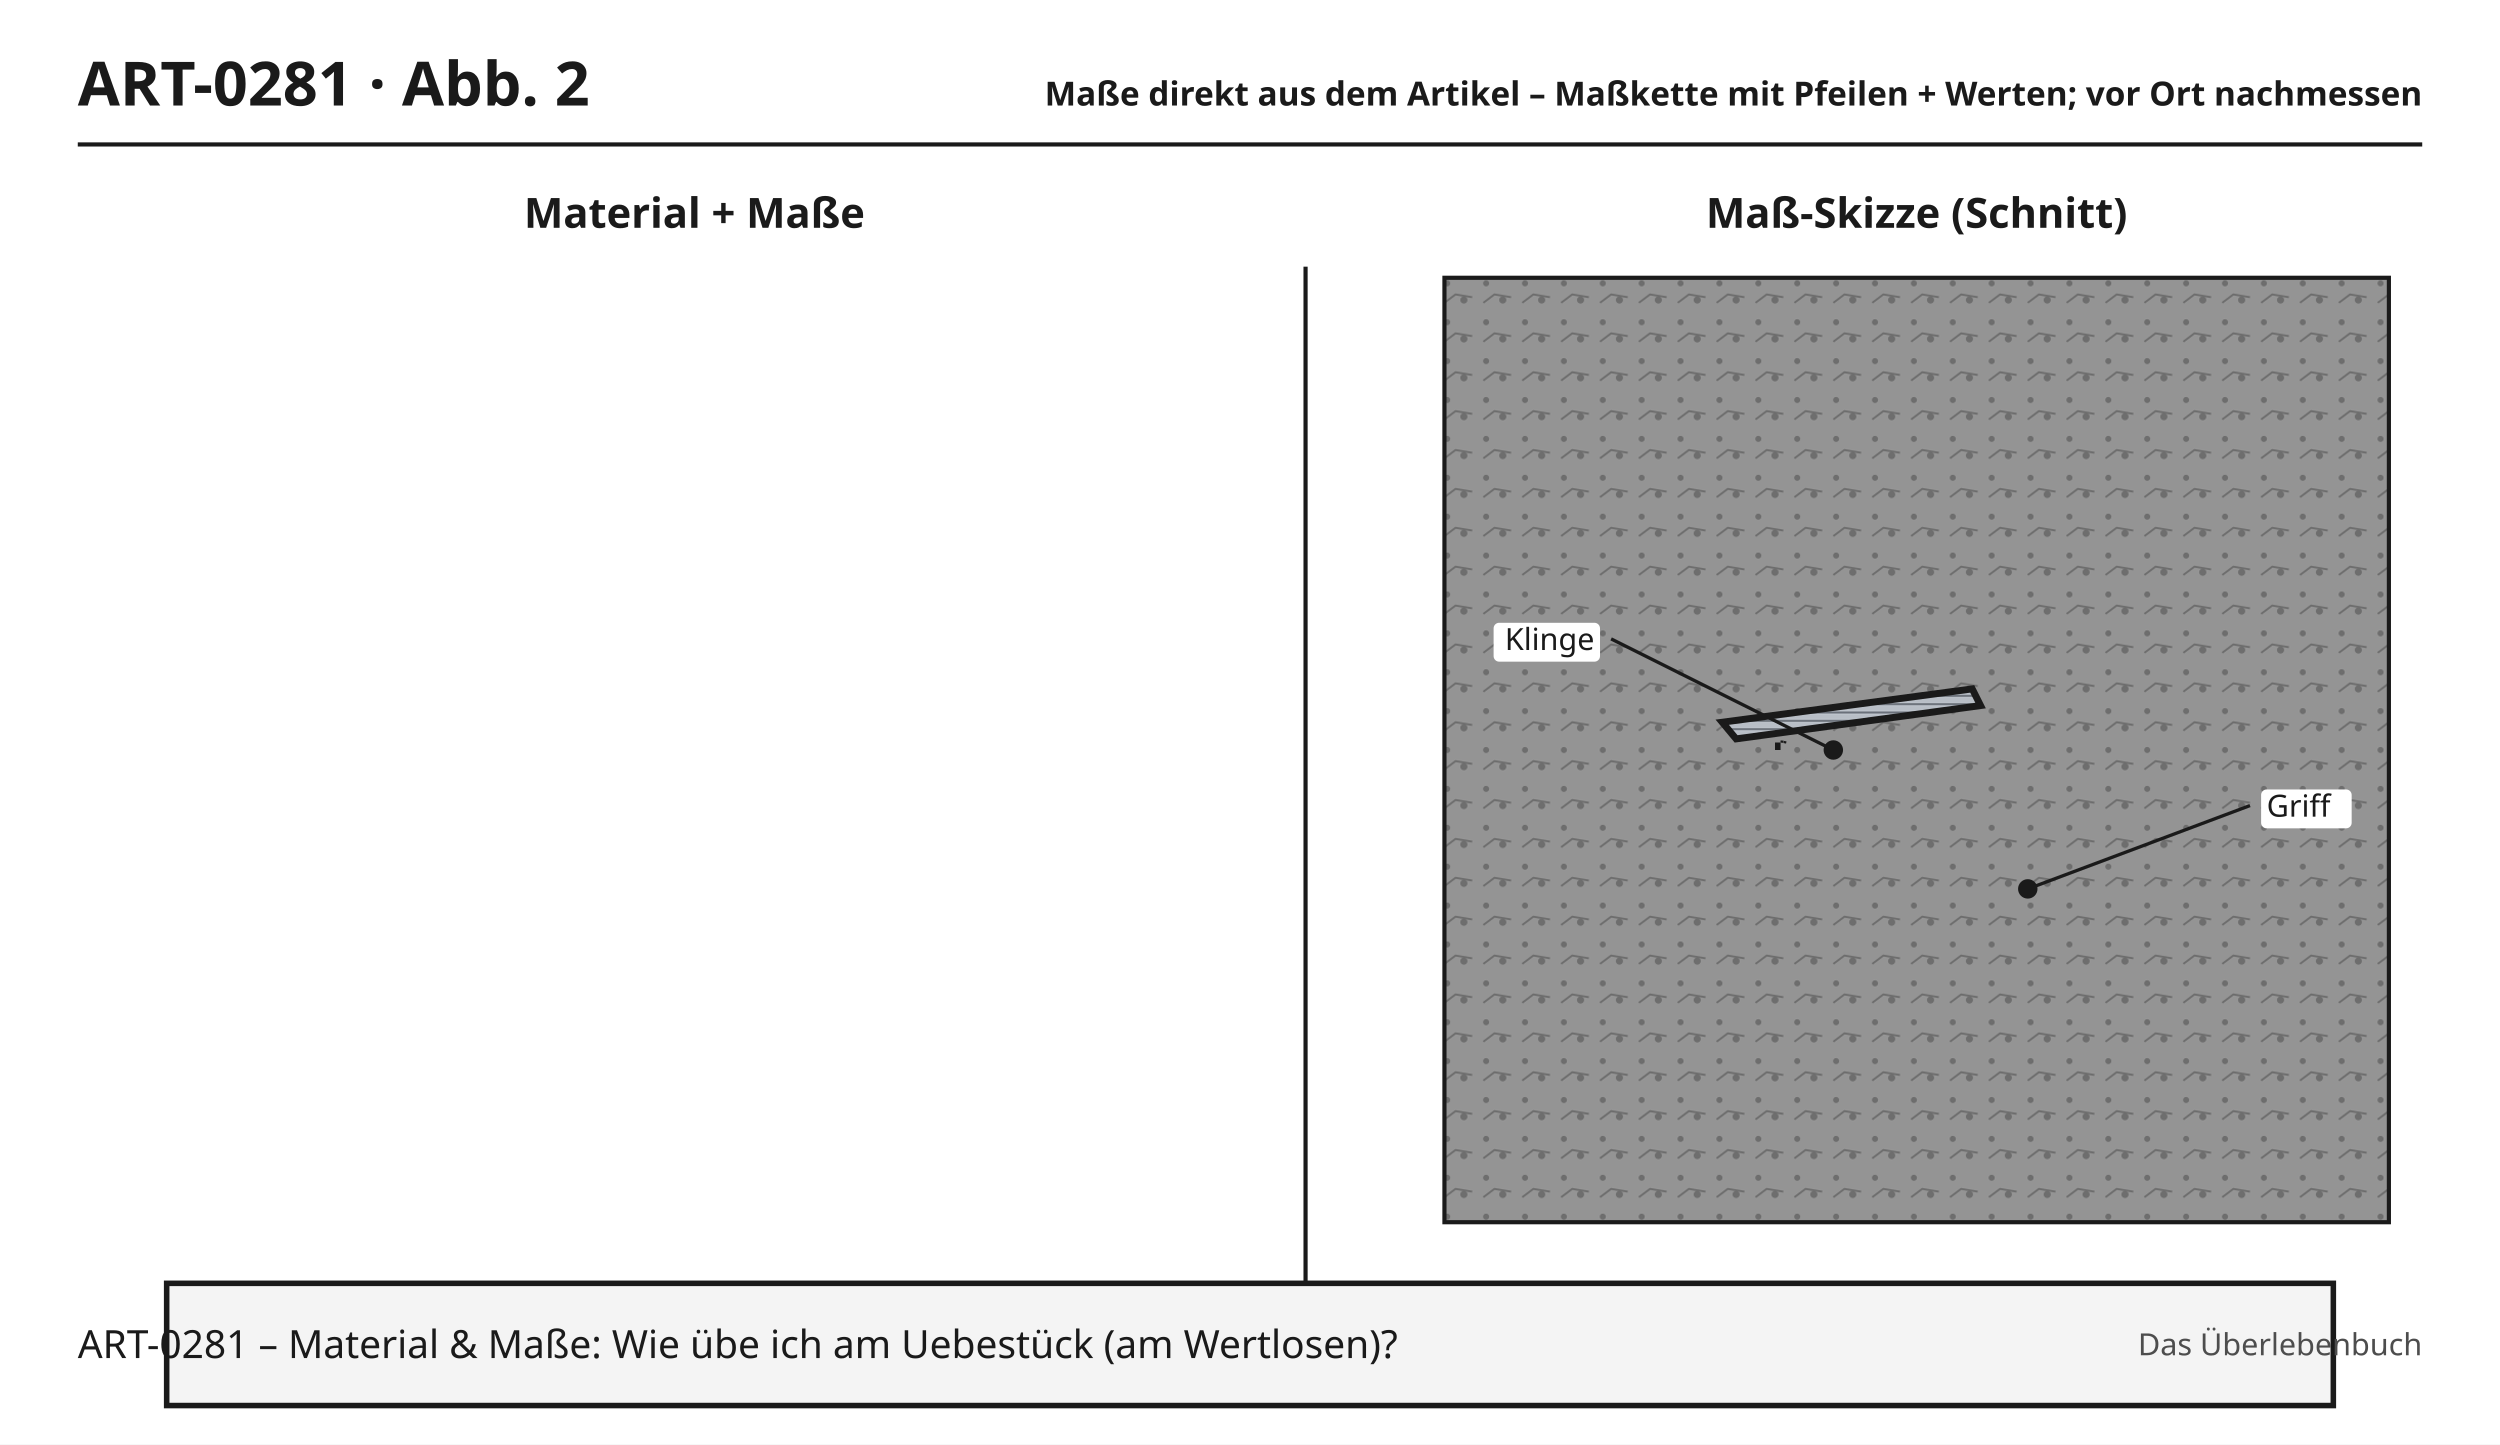
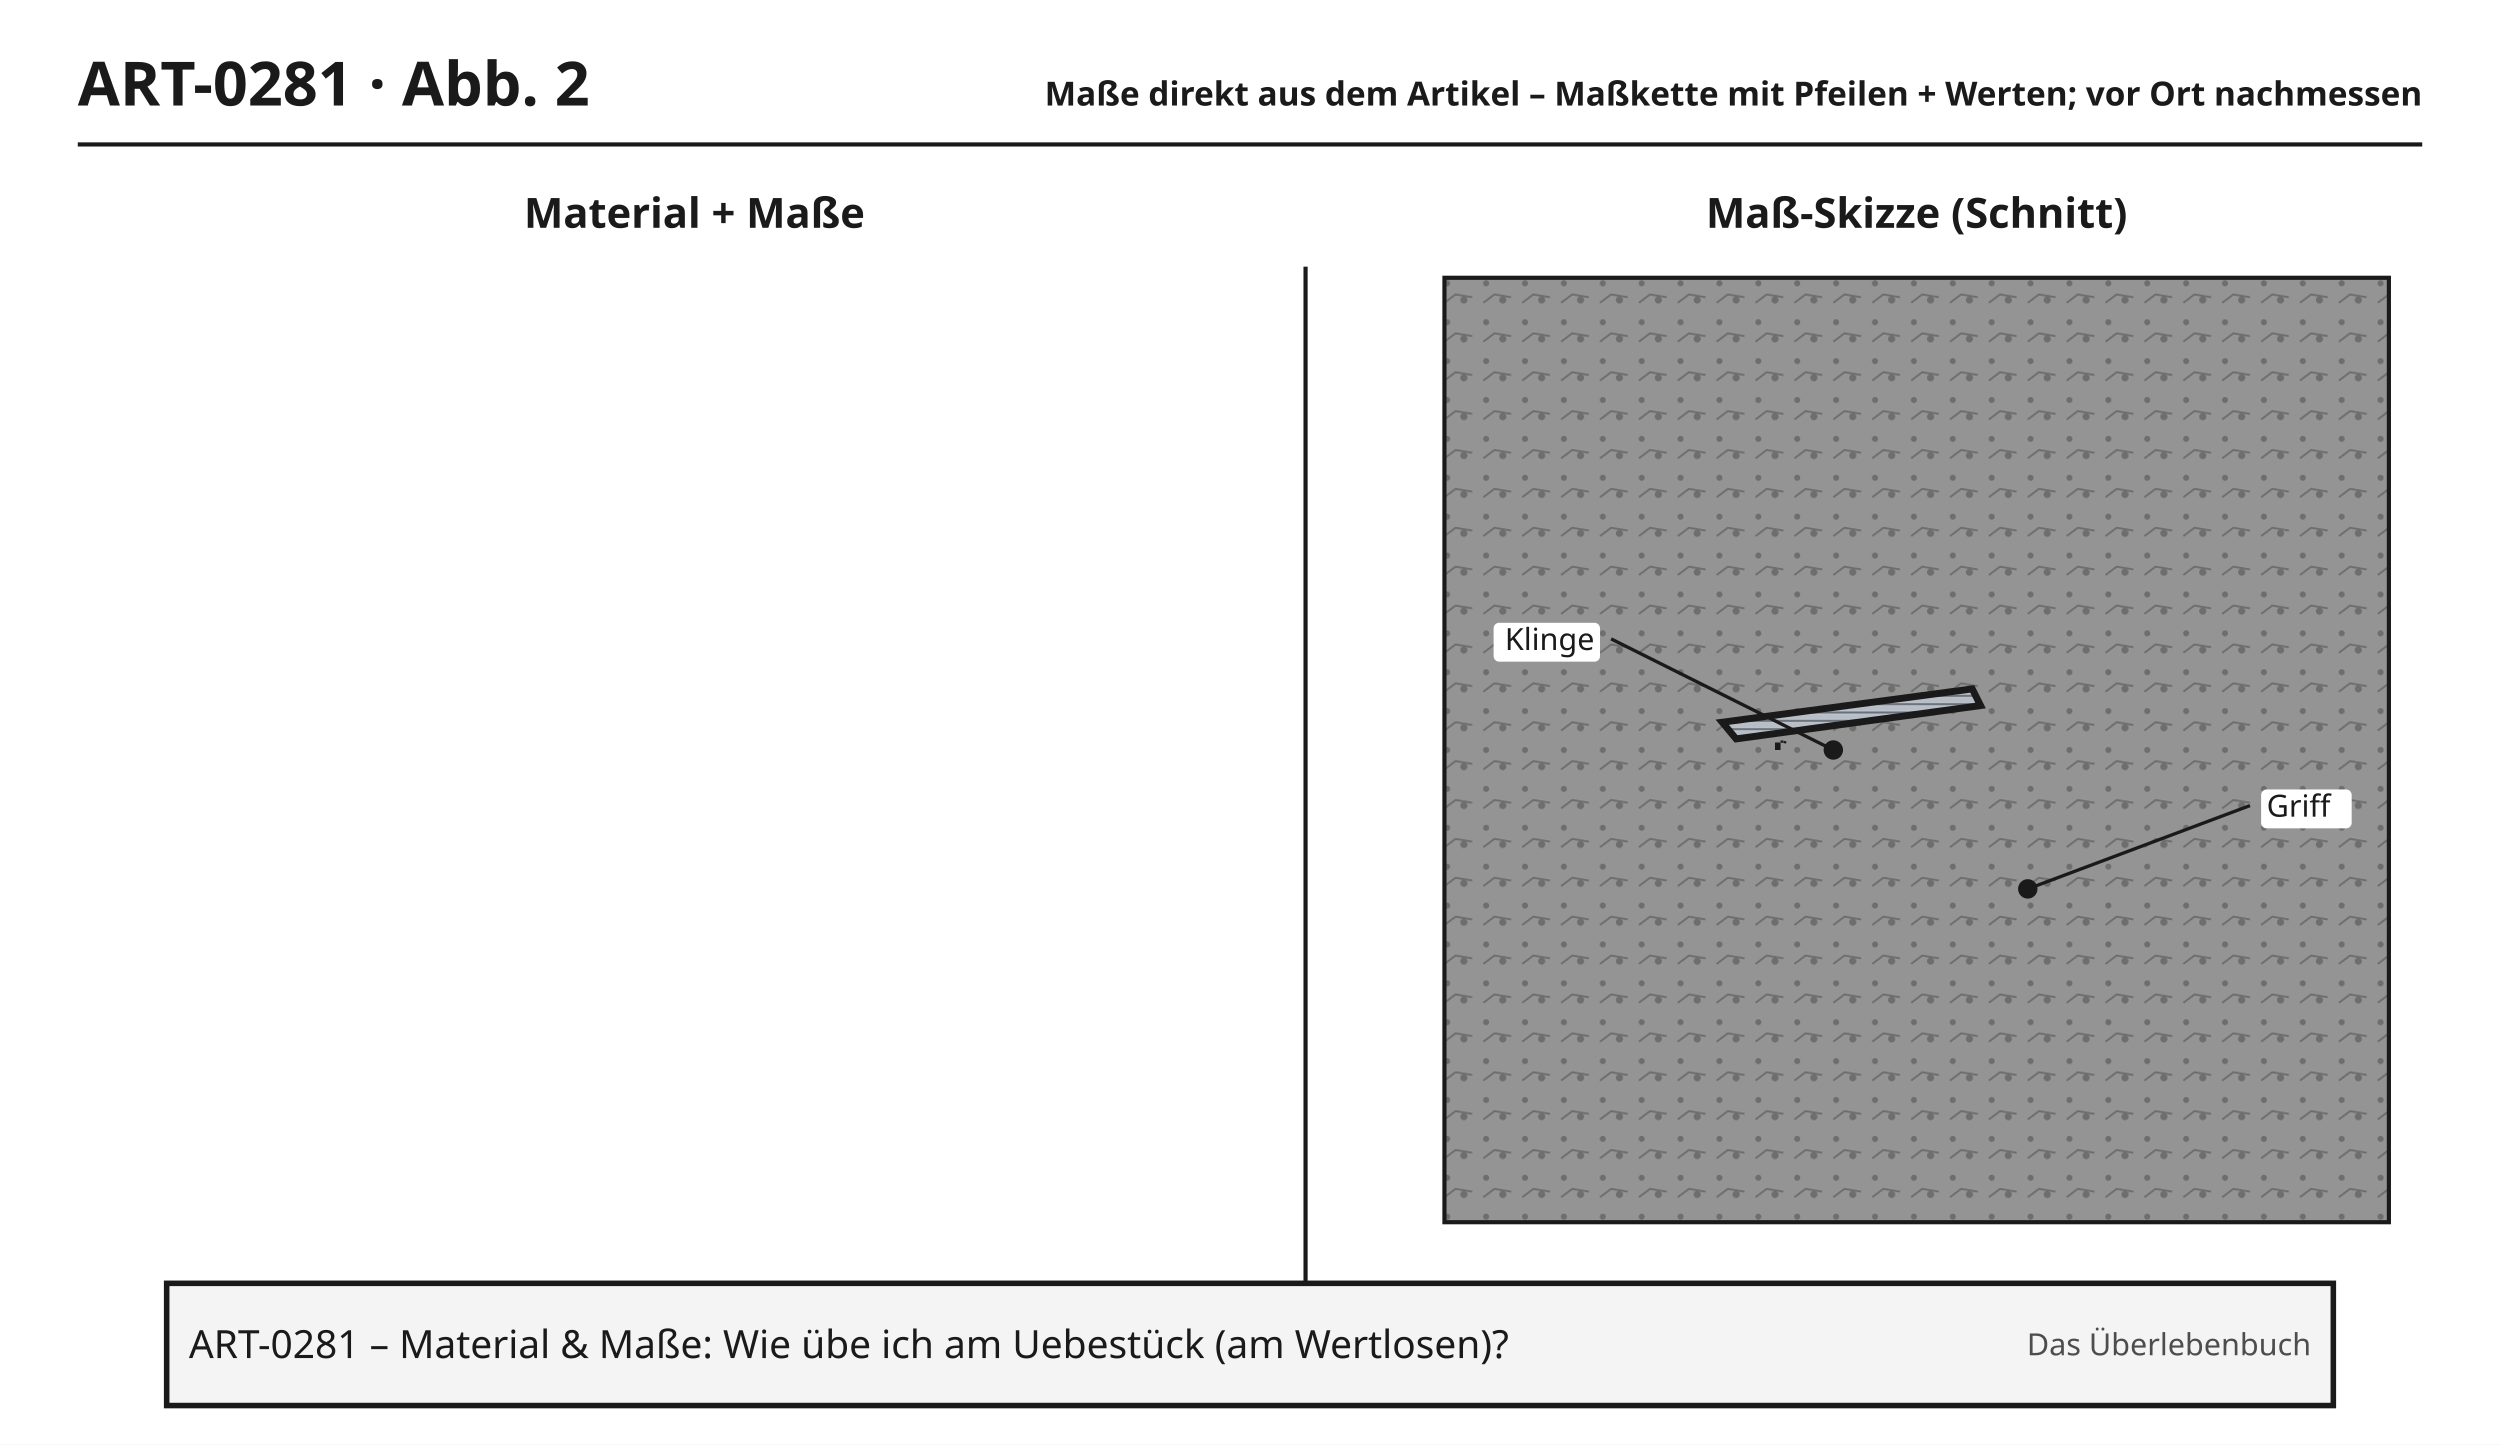
<svg xmlns="http://www.w3.org/2000/svg" viewBox="0 0 900 520" role="img" aria-label="ART-0281 · Abb. 2 – ART-0281 – Material &amp; Maße: Wie übe ich am Uebestück (am Wertlosen)?">
  <defs>
    <marker id="ah" markerWidth="10" markerHeight="8" refX="9" refY="4" orient="auto">
      <path d="M0 0 L10 4 L0 8 z" fill="#1a1a1a" />
    </marker>
    <marker id="ahs" markerWidth="10" markerHeight="8" refX="1" refY="4" orient="auto">
      <path d="M10 0 L0 4 L10 8 z" fill="#1a1a1a" />
    </marker>
    <pattern id="hatch" width="8" height="8" patternTransform="rotate(45)" patternUnits="userSpaceOnUse">
      <line x1="0" y1="0" x2="0" y2="8" stroke="#6e6e6e" stroke-width="1.6" />
    </pattern>
    <pattern id="cross" width="8" height="8" patternUnits="userSpaceOnUse">
      <path d="M0 0 L8 8 M8 0 L0 8" stroke="#8a8a8a" stroke-width="1" />
    </pattern>
    <pattern id="dots" width="7" height="7" patternUnits="userSpaceOnUse">
      <circle cx="2" cy="2" r="1.4" fill="#6e6e6e" />
    </pattern>
    <pattern id="wtr" width="24" height="12" patternUnits="userSpaceOnUse">
      <rect width="24" height="12" fill="#6b97bd" />
      <path d="M0 8 q 6 -5 12 0 t 12 0" fill="none" stroke="#3f6f96" stroke-width="1.4" />
    </pattern>
    <pattern id="wood" width="26" height="10" patternUnits="userSpaceOnUse">
      <rect width="26" height="10" fill="#c19a6b" />
      <path d="M0 3 q 6 -2 13 0 t 13 0 M0 7 q 7 2 13 0 t 13 0" fill="none" stroke="#7a5a3a" stroke-width="0.9" />
    </pattern>
    <pattern id="grass" width="12" height="12" patternUnits="userSpaceOnUse">
      <rect width="12" height="12" fill="#b5d1a0" />
      <path d="M2 12 L4 4 M6 12 L7 2 M10 12 L9 6" stroke="#6e6e6e" stroke-width="0.9" />
    </pattern>
    <pattern id="fabric" width="6" height="6" patternUnits="userSpaceOnUse">
      <rect width="6" height="6" fill="#e2e2e2" />
      <path d="M0 0 L6 6 M6 0 L0 6" stroke="#8a8a8a" stroke-width="0.7" />
    </pattern>
    <pattern id="metal" width="20" height="6" patternUnits="userSpaceOnUse">
      <rect width="20" height="6" fill="#b8bec6" />
      <path d="M0 1.5 h20 M0 4.5 h20" stroke="#6e747e" stroke-width="0.7" />
    </pattern>
    <pattern id="stone" width="14" height="14" patternUnits="userSpaceOnUse">
      <rect width="14" height="14" fill="#949494" />
      <circle cx="3" cy="4" r="1.1" fill="#6e6e6e" />
      <circle cx="9" cy="10" r="1.3" fill="#6e6e6e" />
      <path d="M2 11 L6 8 L12 9" stroke="#6e6e6e" stroke-width="0.7" fill="none" />
    </pattern>
  </defs>
  <rect x="0" y="0" width="900" height="520" fill="#ffffff" />
  <line x1="28" y1="52" x2="872" y2="52" stroke="#1a1a1a" stroke-width="1.5" />
  <line x1="470" y1="96" x2="470" y2="470" stroke="#1a1a1a" stroke-width="1.5" />
  <rect x="520" y="100" width="340" height="340" fill="url(#stone)" stroke="#1a1a1a" stroke-width="1.5" />
  <path d="M620 260 L710 248 L713 254 L625 266 Z" fill="url(#metal)" stroke="#1a1a1a" stroke-width="2.5" />
  <path d="M640 270 L640 267.3 q 0 -1.2s 0.99 -1.2s L640.99 265.86 q 0.81 -0.9s 1.17 0 L642.16 266.04 q 0.9 -0.6s 1.08 0.36 L643.24 266.76 q 0.9 -0.3s 0.9 0.72 L643.96 268.56 q 0.72 0.72 0 1.08 L642.88 270 Z" fill="#f4f4f4" stroke="#1a1a1a" stroke-width="2" />
  <line x1="640.99" y1="266.94" x2="642.07" y2="267.03" stroke="#1a1a1a" stroke-width="0.8" />
  <line x1="642.16" y1="267.12" x2="643.06" y2="267.3" stroke="#1a1a1a" stroke-width="0.8" />
  <circle cx="660" cy="270" r="3.5" fill="#1a1a1a" stroke="none" />
  <line x1="660" y1="270" x2="580" y2="230" stroke="#1a1a1a" stroke-width="1.2" />
  <circle cx="730" cy="320" r="3.5" fill="#1a1a1a" stroke="none" />
  <line x1="730" y1="320" x2="810" y2="290" stroke="#1a1a1a" stroke-width="1.2" />
  <rect x="60" y="462" width="780" height="44" fill="#f4f4f4" stroke="#1a1a1a" stroke-width="2" />
  <rect x="26.0" y="20.0" width="198.5" height="25.0" fill="#ffffff" rx="2" data-halo="1" />
  <text x="28" y="38" font-family="sans-serif" font-size="22" text-anchor="start" font-weight="bold" fill="#1a1a1a">ART-0281 · Abb. 2</text>
  <rect x="189.5" y="69.2" width="121.0" height="18.0" fill="#ffffff" rx="2" data-halo="1" />
  <text x="250" y="82" font-family="sans-serif" font-size="15" text-anchor="middle" font-weight="bold" fill="#1a1a1a">Material + Maße</text>
  <text x="690" y="82" font-family="sans-serif" font-size="15" text-anchor="middle" font-weight="bold" fill="#1a1a1a">Maß-Skizze (Schnitt)</text>
  <rect x="537.7" y="224.2" width="38.3" height="14.0" fill="#ffffff" rx="2" data-halo="1" />
  <text x="574" y="234" font-family="sans-serif" font-size="11" text-anchor="end" font-weight="normal" fill="#1a1a1a">Klinge</text>
  <rect x="814.0" y="284.2" width="32.6" height="14.0" fill="#ffffff" rx="2" data-halo="1" />
  <text x="816" y="294" font-family="sans-serif" font-size="11" text-anchor="start" font-weight="normal" fill="#1a1a1a">Griff</text>
  <text x="872" y="38" font-family="sans-serif" font-size="12" text-anchor="end" font-weight="bold" fill="#1a1a1a">Maße direkt aus dem Artikel – Maßkette mit Pfeilen + Werten; vor Ort nachmessen</text>
-   <text x="28" y="488.9" font-family="sans-serif" font-size="14" text-anchor="start" font-weight="normal" fill="#1a1a1a">ART-0281 – Material &amp; Maße: Wie übe ich am Uebestück (am Wertlosen)?</text>
-   <text x="872" y="487.9" font-family="sans-serif" font-size="11" text-anchor="end" font-weight="normal" fill="#4d4d4d">Das Überlebenbuch</text>
+   <text x="68.0" y="488.9" font-family="sans-serif" font-size="14" text-anchor="start" font-weight="normal" fill="#1a1a1a">ART-0281 – Material &amp; Maße: Wie übe ich am Uebestück (am Wertlosen)?</text>
+   <text x="832.0" y="487.9" font-family="sans-serif" font-size="11" text-anchor="end" font-weight="normal" fill="#4d4d4d">Das Überlebenbuch</text>
</svg>
